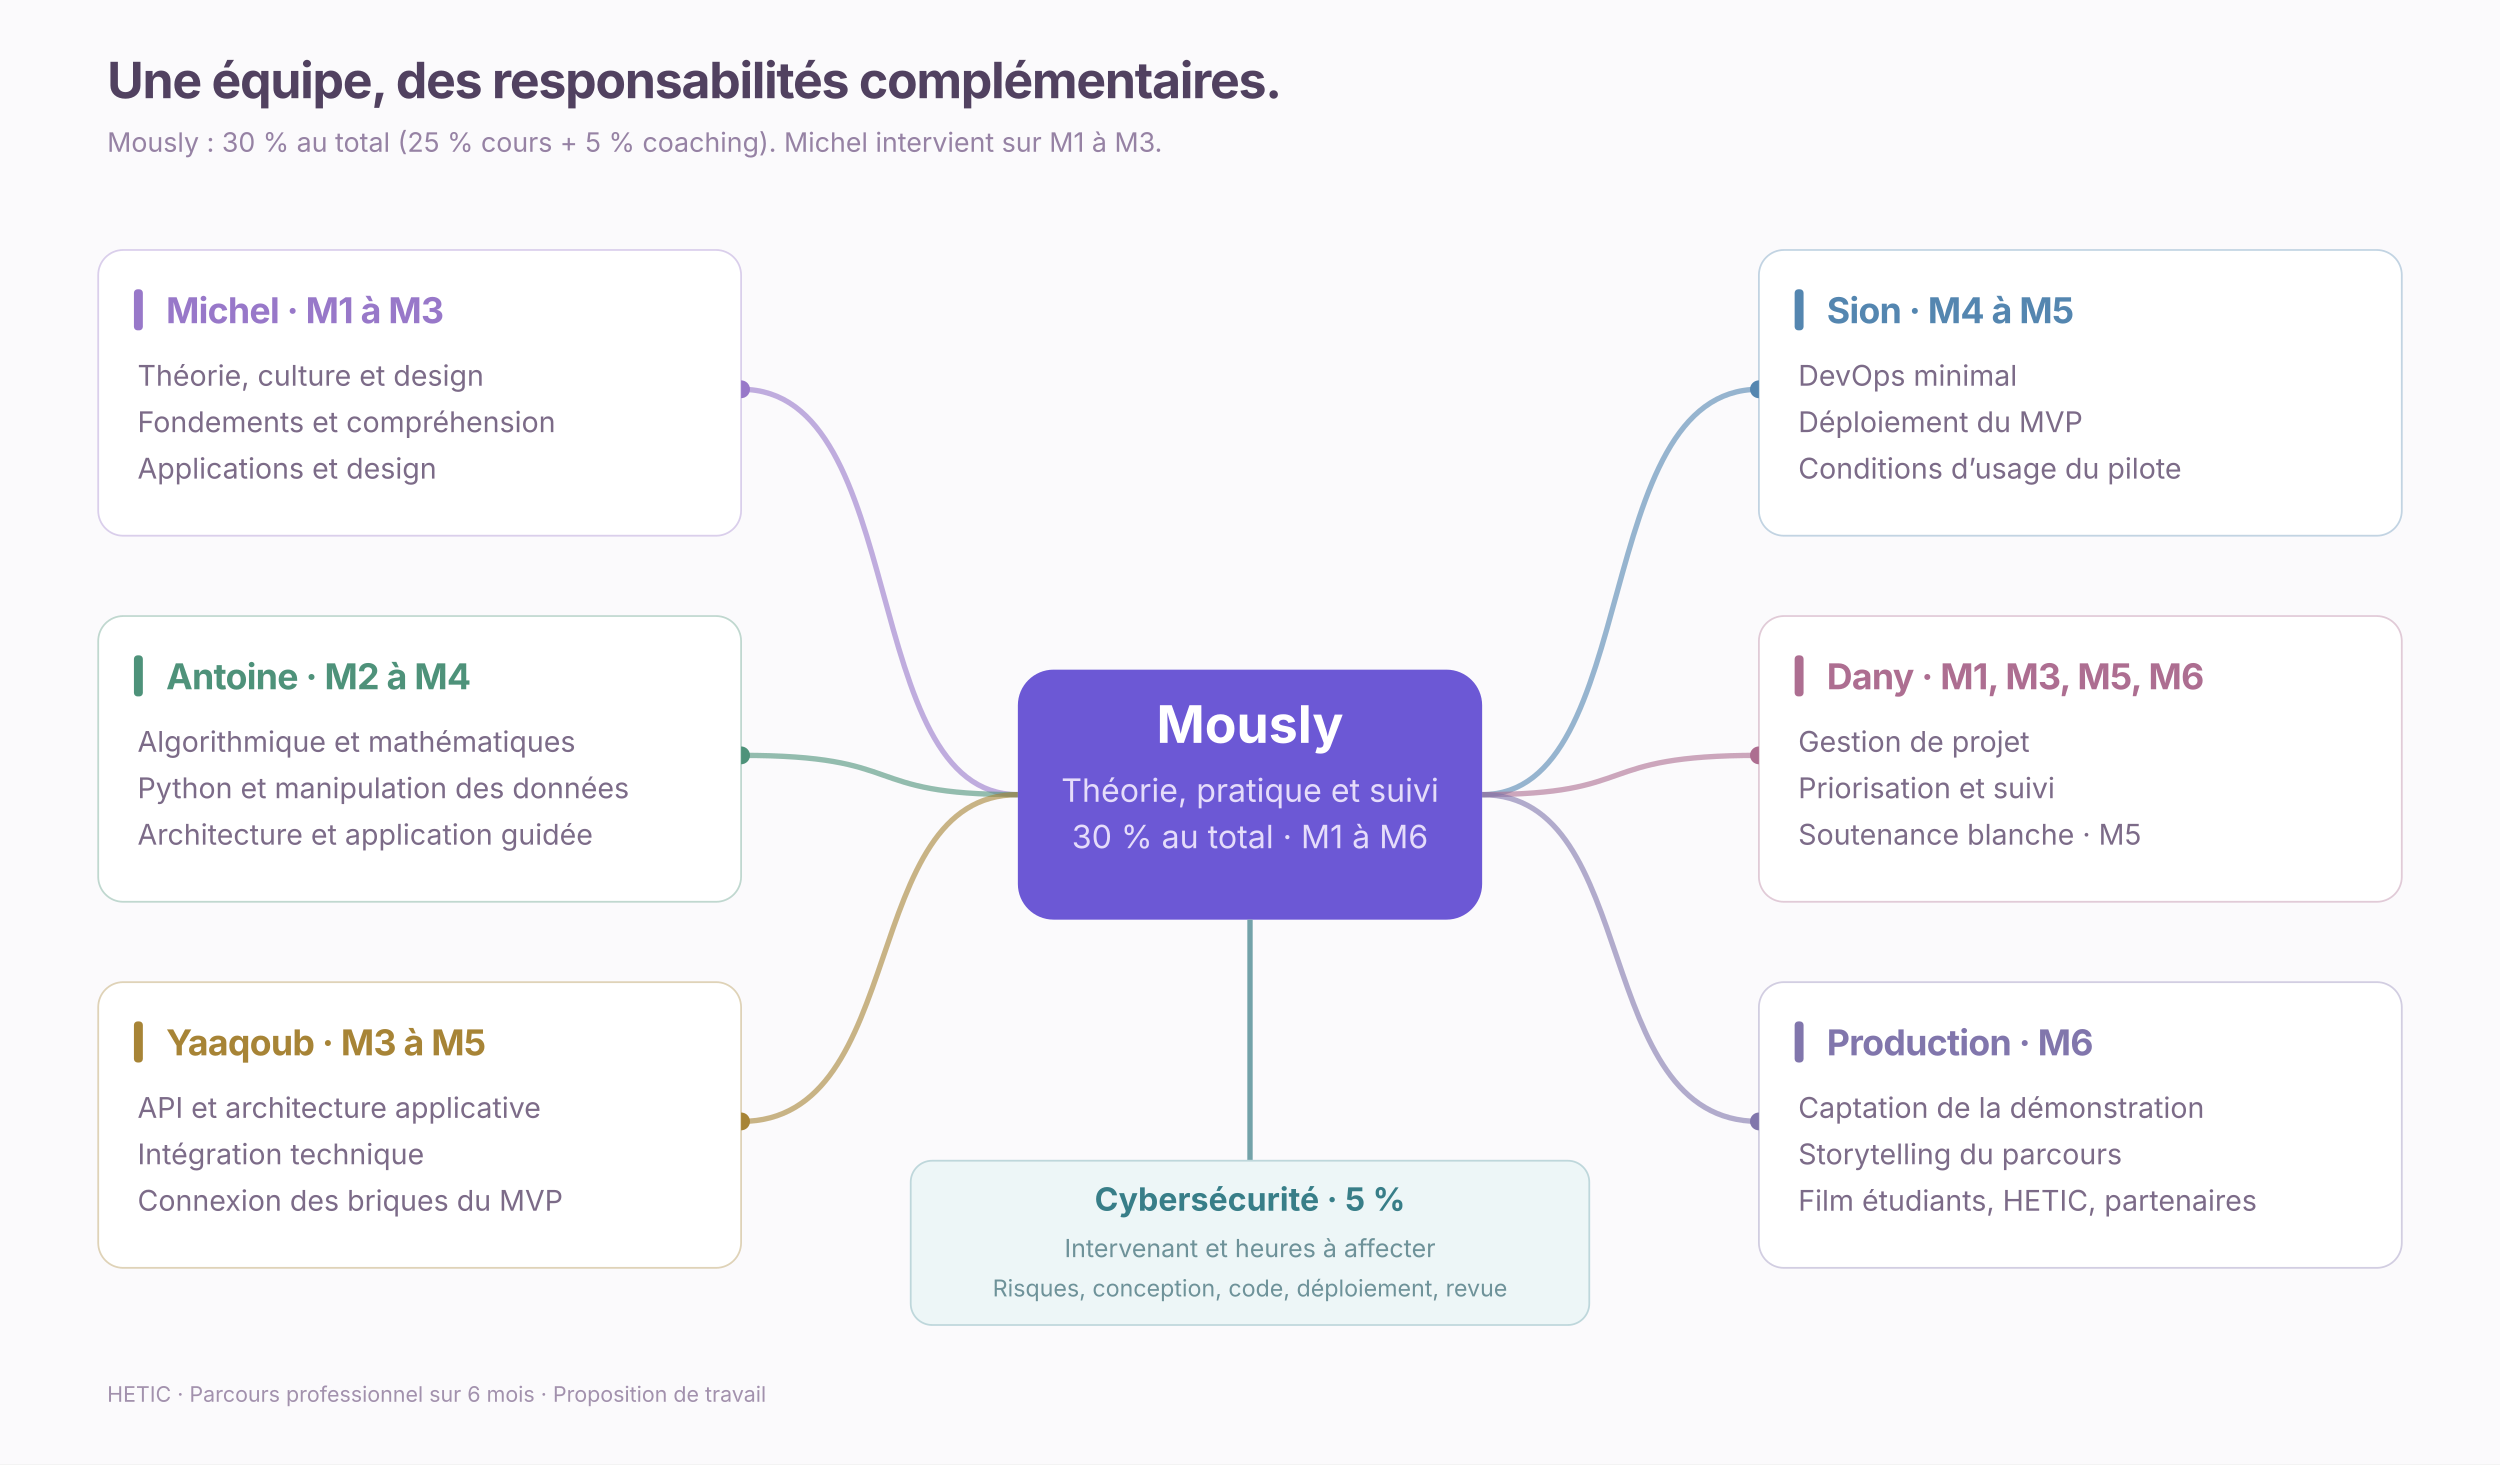
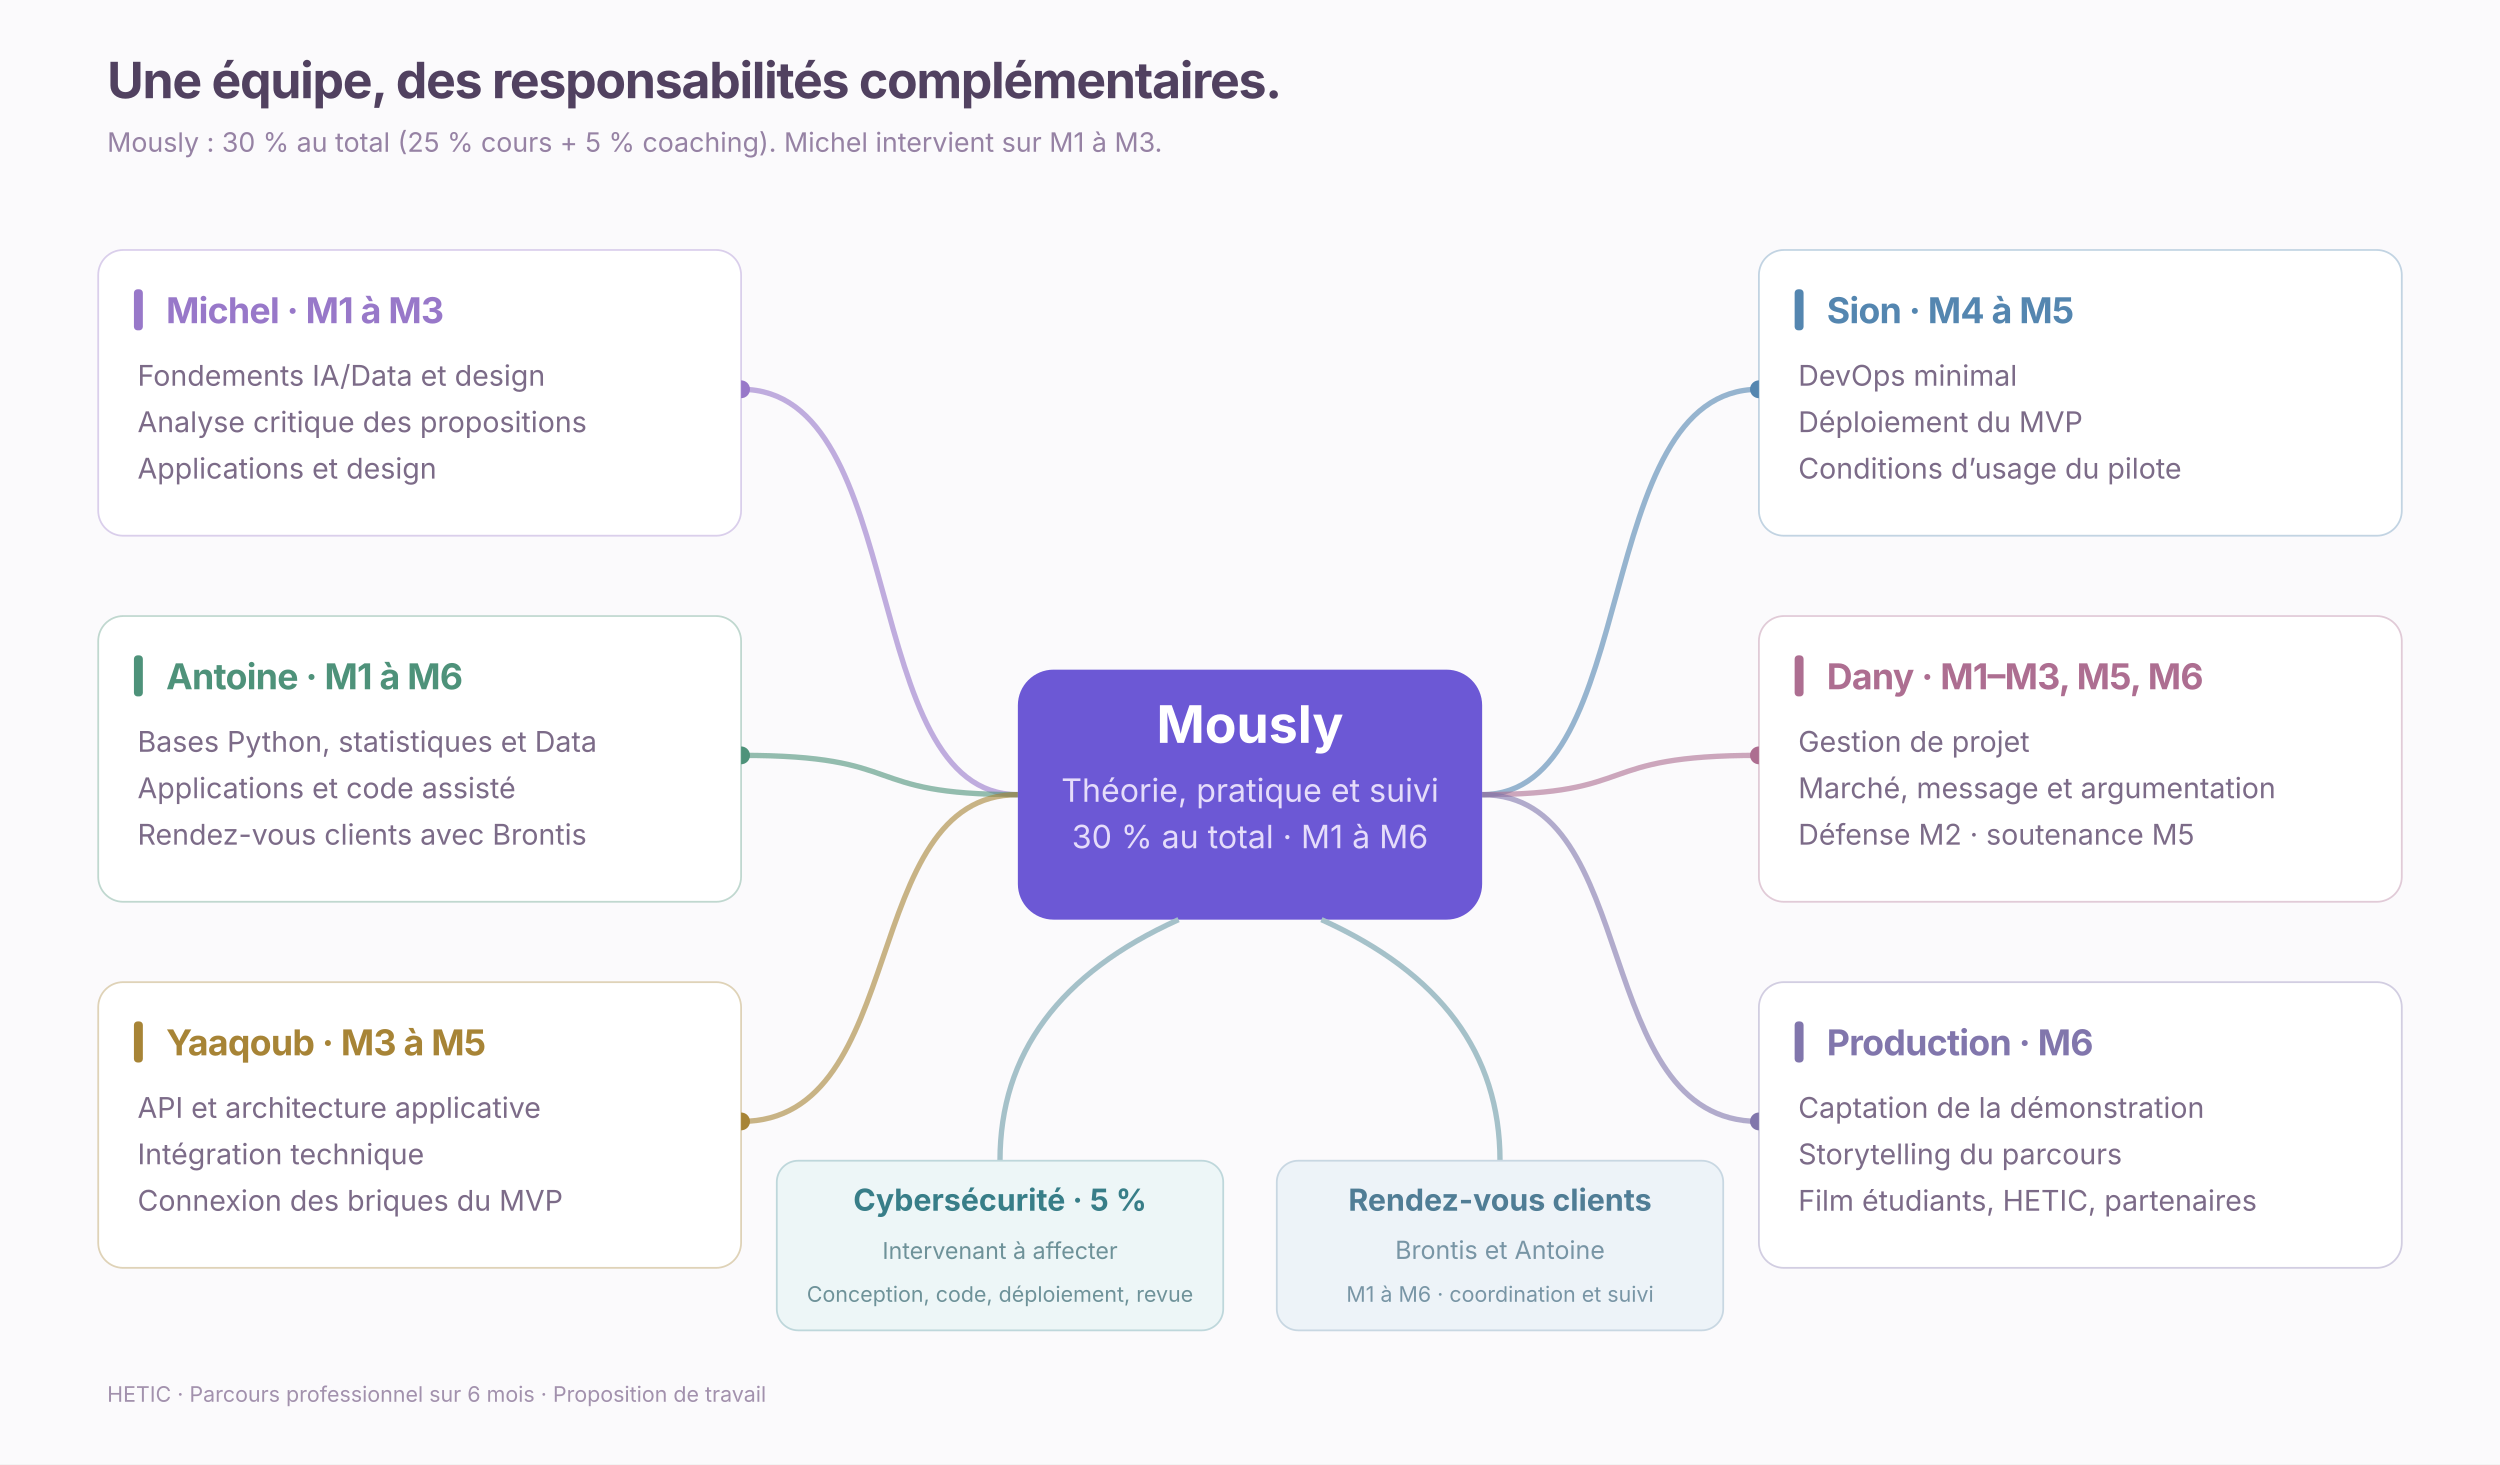
<svg xmlns="http://www.w3.org/2000/svg" viewBox="0 0 1400 820" role="img" aria-labelledby="title desc">
  <rect width="1400" height="820" fill="#fbfafc" />
  <style>text{font-family:system-ui,-apple-system,BlinkMacSystemFont,Segoe UI,sans-serif}.branch{fill:none;stroke-width:3;opacity:.6}.label{font-size:20px;font-weight:650;letter-spacing:-.4px}.copy{font-size:16px;fill:#7c6b88}.center-copy{font-size:18px;fill:#e5dcfa}</style>
  <text x="60" y="55" fill="#514160" font-size="28" font-weight="700" letter-spacing="-.7">Une équipe, des responsabilités complémentaires.</text>
  <text x="60" y="85" fill="#9682a4" font-size="15">Mously : 30 % au total (25 % cours + 5 % coaching). Michel intervient sur M1 à M3.</text>
  <path class="branch" stroke="#9878c9" d="M 570 445 C 480 445 510 218 415 218" />
  <circle cx="415" cy="218" r="5" fill="#9878c9" />
  <rect x="55" y="140" width="360" height="160" rx="14" fill="white" stroke="#9878c9" stroke-opacity=".35" />
  <rect x="75" y="162" width="5" height="23" rx="2" fill="#9878c9" />
  <text class="label" x="93" y="181" fill="#9878c9">Michel · M1 à M3</text>
-   <text class="copy" x="77" y="216">Théorie, culture et design</text>
-   <text class="copy" x="77" y="242">Fondements et compréhension</text>
+   <text class="copy" x="77" y="216">Fondements IA/Data et design</text>
+   <text class="copy" x="77" y="242">Analyse critique des propositions</text>
  <text class="copy" x="77" y="268">Applications et design</text>
  <path class="branch" stroke="#4e927a" d="M 570 445 C 480 445 510 423 415 423" />
  <circle cx="415" cy="423" r="5" fill="#4e927a" />
  <rect x="55" y="345" width="360" height="160" rx="14" fill="white" stroke="#4e927a" stroke-opacity=".35" />
  <rect x="75" y="367" width="5" height="23" rx="2" fill="#4e927a" />
-   <text class="label" x="93" y="386" fill="#4e927a">Antoine · M2 à M4</text>
-   <text class="copy" x="77" y="421">Algorithmique et mathématiques</text>
-   <text class="copy" x="77" y="447">Python et manipulation des données</text>
-   <text class="copy" x="77" y="473">Architecture et application guidée</text>
+   <text class="label" x="93" y="386" fill="#4e927a">Antoine · M1 à M6</text>
+   <text class="copy" x="77" y="421">Bases Python, statistiques et Data</text>
+   <text class="copy" x="77" y="447">Applications et code assisté</text>
+   <text class="copy" x="77" y="473">Rendez-vous clients avec Brontis</text>
  <path class="branch" stroke="#a78436" d="M 570 445 C 480 445 510 628 415 628" />
  <circle cx="415" cy="628" r="5" fill="#a78436" />
  <rect x="55" y="550" width="360" height="160" rx="14" fill="white" stroke="#a78436" stroke-opacity=".35" />
  <rect x="75" y="572" width="5" height="23" rx="2" fill="#a78436" />
  <text class="label" x="93" y="591" fill="#a78436">Yaaqoub · M3 à M5</text>
  <text class="copy" x="77" y="626">API et architecture applicative</text>
  <text class="copy" x="77" y="652">Intégration technique</text>
  <text class="copy" x="77" y="678">Connexion des briques du MVP</text>
  <path class="branch" stroke="#5486b0" d="M 830 445 C 920 445 890 218 985 218" />
  <circle cx="985" cy="218" r="5" fill="#5486b0" />
  <rect x="985" y="140" width="360" height="160" rx="14" fill="white" stroke="#5486b0" stroke-opacity=".35" />
  <rect x="1005" y="162" width="5" height="23" rx="2" fill="#5486b0" />
  <text class="label" x="1023" y="181" fill="#5486b0">Sion · M4 à M5</text>
  <text class="copy" x="1007" y="216">DevOps minimal</text>
  <text class="copy" x="1007" y="242">Déploiement du MVP</text>
  <text class="copy" x="1007" y="268">Conditions d’usage du pilote</text>
  <path class="branch" stroke="#ad6e91" d="M 830 445 C 920 445 890 423 985 423" />
  <circle cx="985" cy="423" r="5" fill="#ad6e91" />
  <rect x="985" y="345" width="360" height="160" rx="14" fill="white" stroke="#ad6e91" stroke-opacity=".35" />
  <rect x="1005" y="367" width="5" height="23" rx="2" fill="#ad6e91" />
-   <text class="label" x="1023" y="386" fill="#ad6e91">Dany · M1, M3, M5, M6</text>
+   <text class="label" x="1023" y="386" fill="#ad6e91">Dany · M1–M3, M5, M6</text>
  <text class="copy" x="1007" y="421">Gestion de projet</text>
-   <text class="copy" x="1007" y="447">Priorisation et suivi</text>
-   <text class="copy" x="1007" y="473">Soutenance blanche · M5</text>
+   <text class="copy" x="1007" y="447">Marché, message et argumentation</text>
+   <text class="copy" x="1007" y="473">Défense M2 · soutenance M5</text>
  <path class="branch" stroke="#8176ac" d="M 830 445 C 920 445 890 628 985 628" />
  <circle cx="985" cy="628" r="5" fill="#8176ac" />
  <rect x="985" y="550" width="360" height="160" rx="14" fill="white" stroke="#8176ac" stroke-opacity=".35" />
  <rect x="1005" y="572" width="5" height="23" rx="2" fill="#8176ac" />
  <text class="label" x="1023" y="591" fill="#8176ac">Production · M6</text>
  <text class="copy" x="1007" y="626">Captation de la démonstration</text>
  <text class="copy" x="1007" y="652">Storytelling du parcours</text>
  <text class="copy" x="1007" y="678">Film étudiants, HETIC, partenaires</text>
  <rect x="570" y="375" width="260" height="140" rx="20" fill="#6c58d5" />
  <text x="700" y="416" text-anchor="middle" fill="white" font-size="29" font-weight="750">Mously</text>
  <text class="center-copy" x="700" y="449" text-anchor="middle">Théorie, pratique et suivi</text>
  <text class="center-copy" x="700" y="475" text-anchor="middle">30 % au total · M1 à M6</text>
-   <path d="M700 515V650" stroke="#73a2a9" stroke-width="3" fill="none" />
-   <rect x="510" y="650" width="380" height="92" rx="12" fill="#edf6f7" stroke="#bed7db" />
-   <text x="700" y="678" text-anchor="middle" font-size="18" fill="#387e88" font-weight="650">Cybersécurité · 5 %</text>
-   <text x="700" y="704" text-anchor="middle" font-size="14" fill="#6e9299">Intervenant et heures à affecter</text>
-   <text x="700" y="726" text-anchor="middle" font-size="13" fill="#6e9299">Risques, conception, code, déploiement, revue</text>
+   <path d="M660 515Q560 560 560 650M740 515Q840 560 840 650" stroke="#a5c1c9" stroke-width="3" fill="none" />
+   <rect x="435" y="650" width="250" height="95" rx="12" fill="#edf6f7" stroke="#bed7db" />
+   <text x="560" y="678" text-anchor="middle" font-size="17" fill="#387e88" font-weight="650">Cybersécurité · 5 %</text>
+   <text x="560" y="705" text-anchor="middle" font-size="13" fill="#6e9299">Intervenant à affecter</text>
+   <text x="560" y="729" text-anchor="middle" font-size="12" fill="#6e9299">Conception, code, déploiement, revue</text>
+   <rect x="715" y="650" width="250" height="95" rx="12" fill="#edf3f8" stroke="#c8d7e2" />
+   <text x="840" y="678" text-anchor="middle" font-size="17" fill="#507d95" font-weight="650">Rendez-vous clients</text>
+   <text x="840" y="705" text-anchor="middle" font-size="14" fill="#7895a5">Brontis et Antoine</text>
+   <text x="840" y="729" text-anchor="middle" font-size="12" fill="#7895a5">M1 à M6 · coordination et suivi</text>
  <text x="60" y="785" fill="#a291ad" font-size="12">HETIC · Parcours professionnel sur 6 mois · Proposition de travail</text>
</svg>
